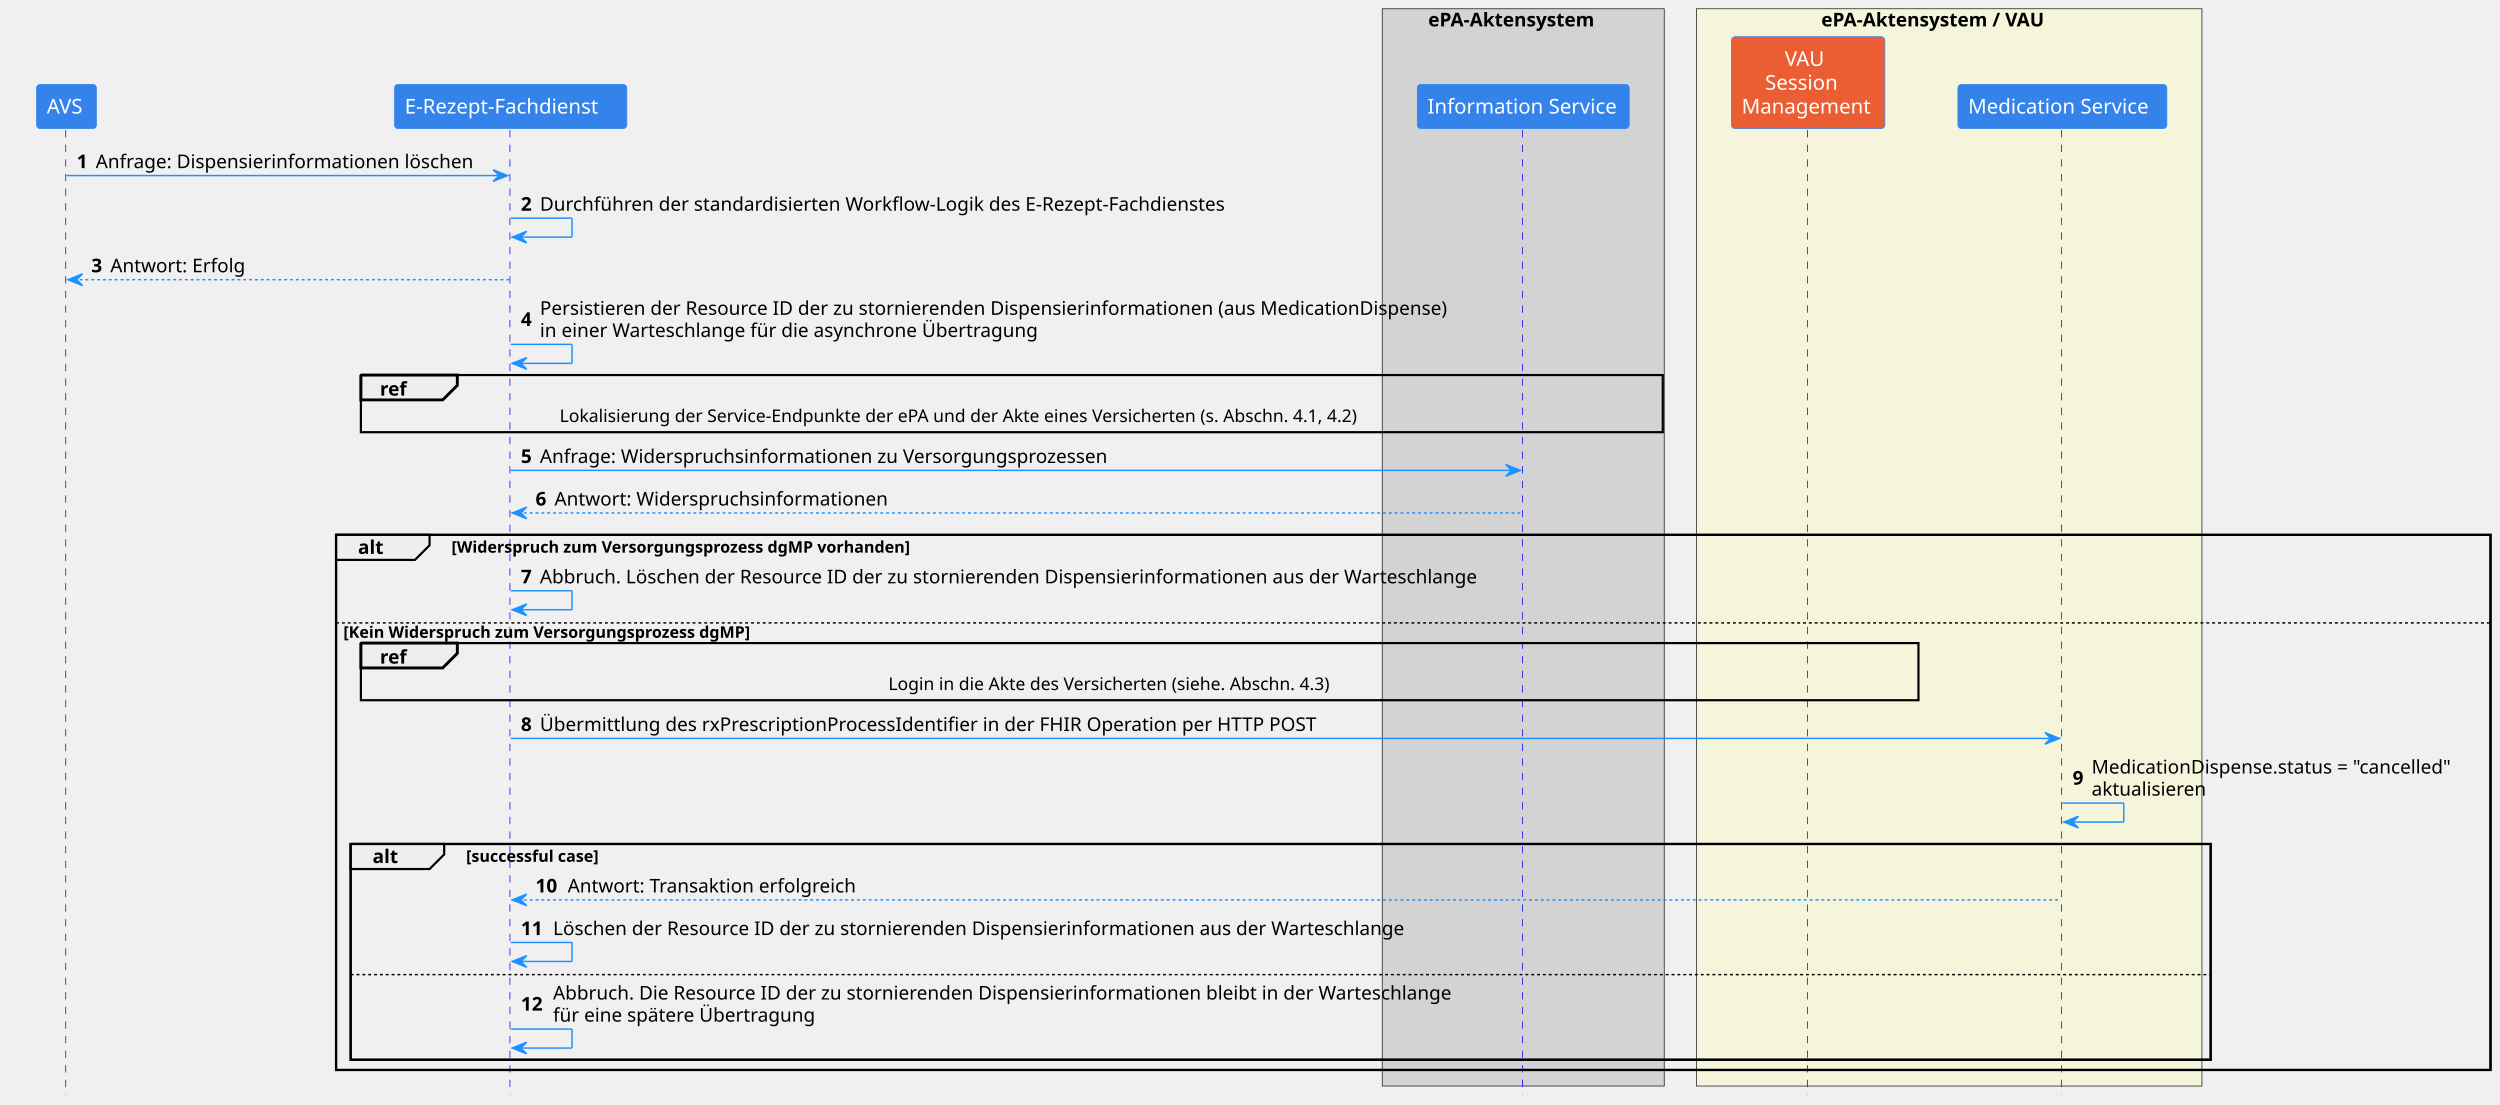
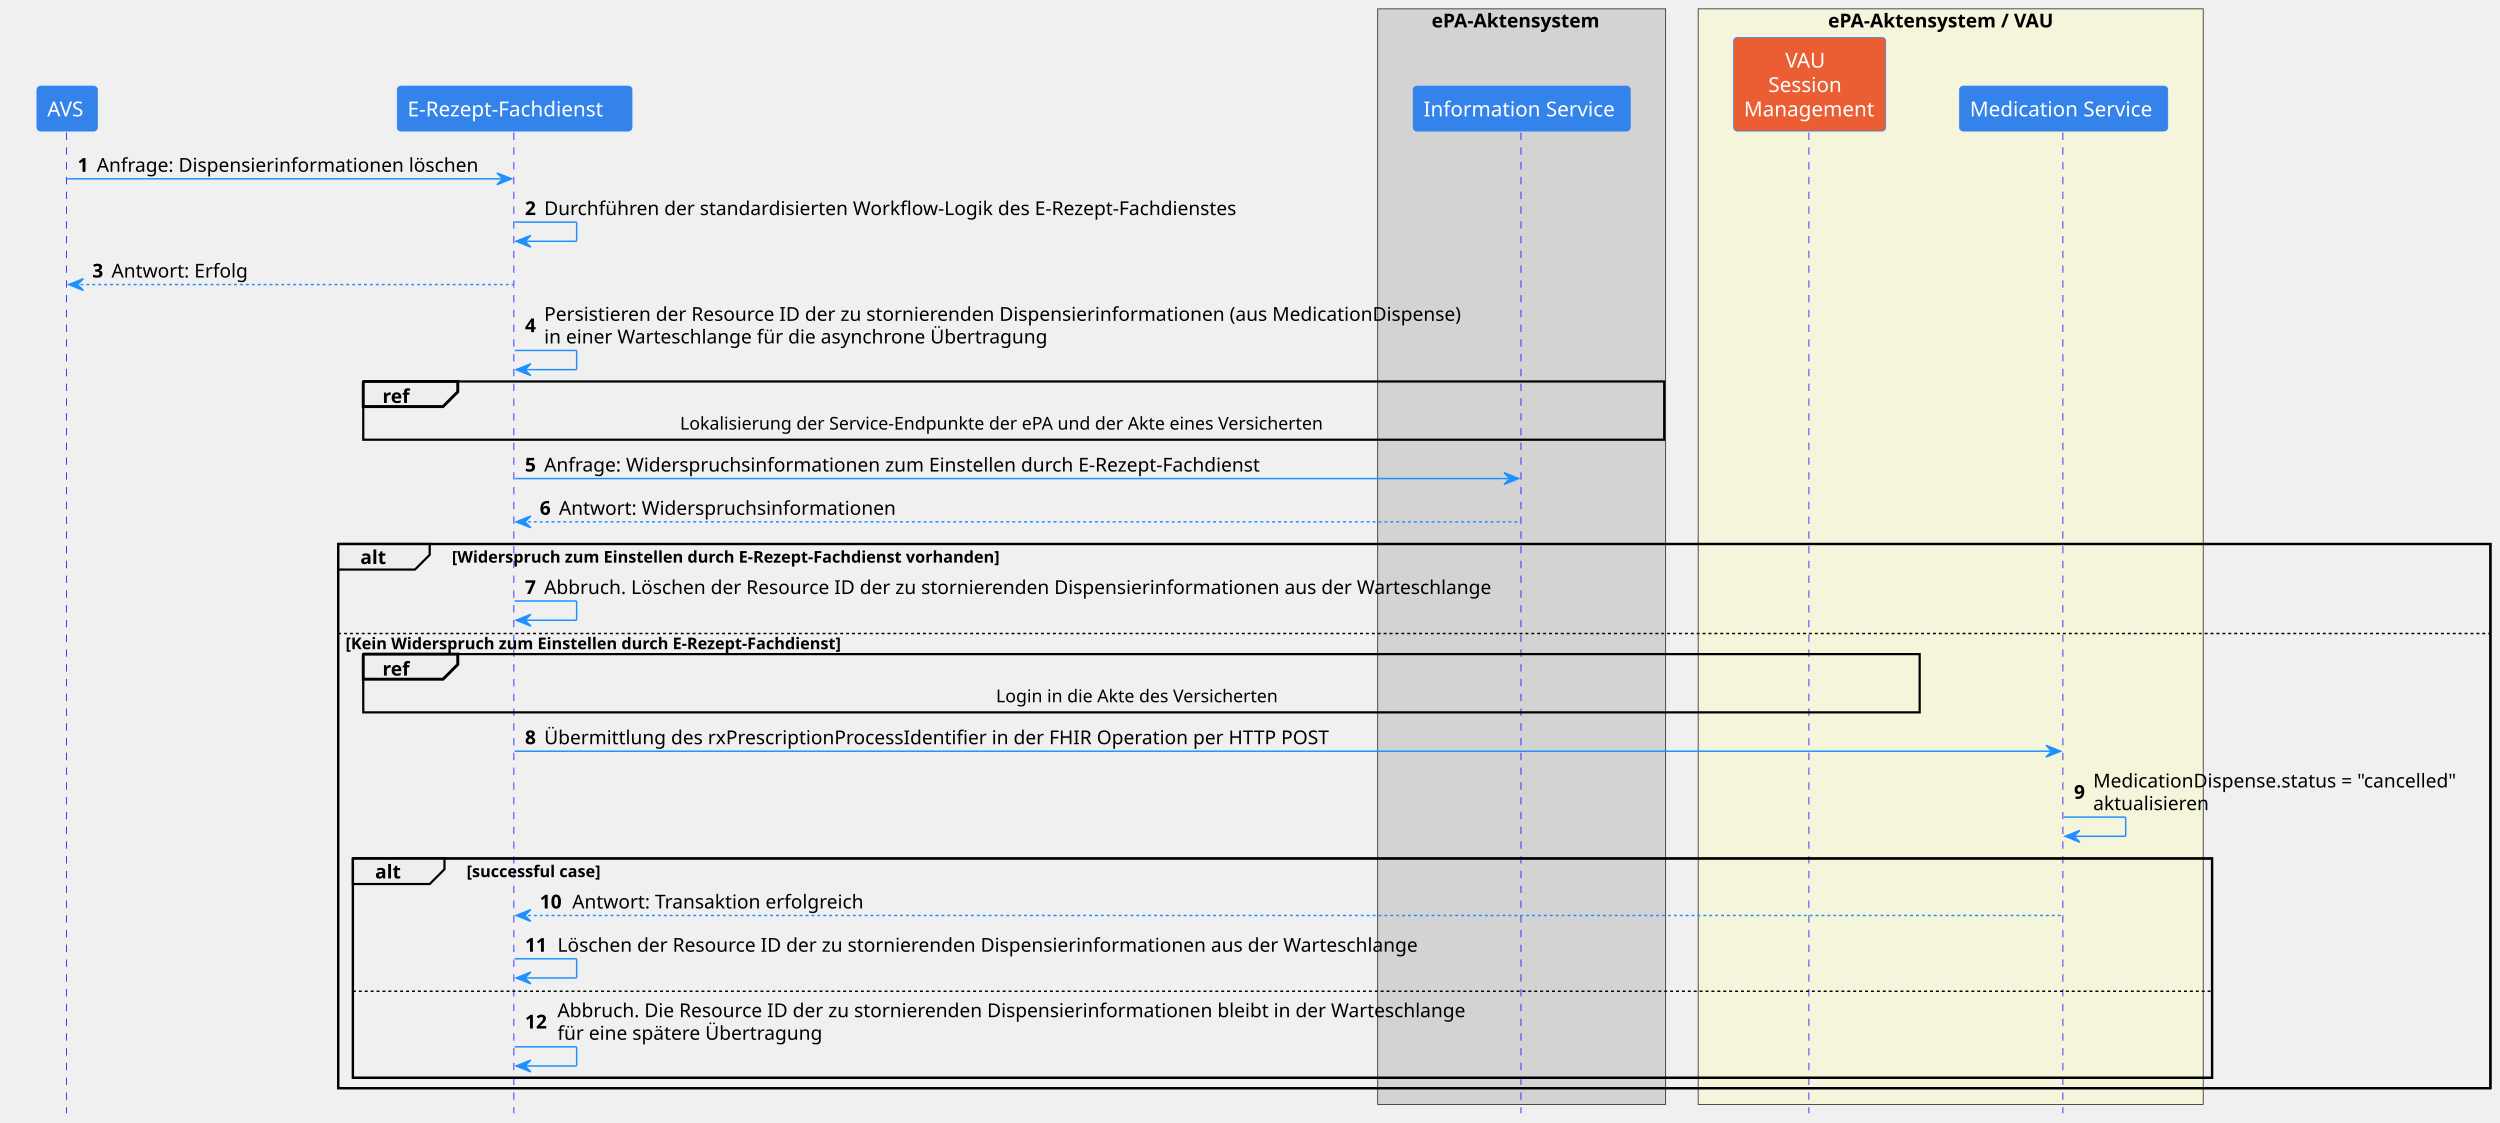
- <svg xmlns="http://www.w3.org/2000/svg" contentStyleType="text/css" height="756px" preserveAspectRatio="none" style="width:1711px;height:756px;background:#FFFFFF;" version="1.1" viewBox="0 0 1711 756" width="1711px" zoomAndPan="magnify">
+ <svg xmlns="http://www.w3.org/2000/svg" contentStyleType="text/css" height="760px" preserveAspectRatio="none" style="width:1693px;height:760px;background:#FFFFFF;" version="1.1" viewBox="0 0 1693 760" width="1693px" zoomAndPan="magnify">
  <defs />
  <g>
-     <rect fill="#D3D3D3" height="737.289" style="stroke:#181818;stroke-width:0.5;" width="193" x="946" y="6" />
-     <text fill="#000000" font-family="sans-serif" font-size="13" font-weight="bold" lengthAdjust="spacing" textLength="130" x="977.5" y="18.067">ePA-Aktensystem</text>
-     <rect fill="#F5F5DC" height="737.289" style="stroke:#181818;stroke-width:0.5;" width="346" x="1161" y="6" />
-     <text fill="#000000" font-family="sans-serif" font-size="13" font-weight="bold" lengthAdjust="spacing" textLength="175" x="1246.5" y="18.067">ePA-Aktensystem / VAU</text>
-     <rect fill="none" height="366.234" style="stroke:#000000;stroke-width:1.5;" width="1474.5" x="230" y="366.055" />
-     <rect fill="none" height="147.664" style="stroke:#000000;stroke-width:1.5;" width="1273" x="240" y="577.625" />
-     <line style="stroke:#0000FF;stroke-width:0.5;stroke-dasharray:5.0,5.0;" x1="45" x2="45" y1="89.023" y2="749.289" />
-     <line style="stroke:#0000FF;stroke-width:0.5;stroke-dasharray:5.0,5.0;" x1="349" x2="349" y1="89.023" y2="749.289" />
-     <line style="stroke:#0000FF;stroke-width:0.5;stroke-dasharray:5.0,5.0;" x1="1042" x2="1042" y1="89.023" y2="749.289" />
-     <line style="stroke:#0000FF;stroke-width:0.5;stroke-dasharray:5.0,5.0;" x1="1237" x2="1237" y1="89.023" y2="749.289" />
-     <line style="stroke:#0000FF;stroke-width:0.5;stroke-dasharray:5.0,5.0;" x1="1411" x2="1411" y1="89.023" y2="749.289" />
-     <rect fill="#3483EB" height="30.297" rx="2.5" ry="2.5" style="stroke:#3483EB;stroke-width:0.5;" width="41" x="25" y="57.727" />
-     <text fill="#FFFFFF" font-family="sans-serif" font-size="14" lengthAdjust="spacing" textLength="27" x="32" y="77.722">AVS</text>
-     <rect fill="#3483EB" height="30.297" rx="2.5" ry="2.5" style="stroke:#3483EB;stroke-width:0.5;" width="159" x="270" y="57.727" />
-     <text fill="#FFFFFF" font-family="sans-serif" font-size="14" lengthAdjust="spacing" textLength="145" x="277" y="77.722">E-Rezept-Fachdienst</text>
-     <rect fill="#3483EB" height="30.297" rx="2.5" ry="2.5" style="stroke:#3483EB;stroke-width:0.5;" width="145" x="970" y="57.727" />
-     <text fill="#FFFFFF" font-family="sans-serif" font-size="14" lengthAdjust="spacing" textLength="131" x="977" y="77.722">Information Service</text>
-     <rect fill="#EB5E34" height="62.891" rx="2.5" ry="2.5" style="stroke:#3483EB;stroke-width:0.5;" width="105" x="1185" y="25.133" />
-     <text fill="#FFFFFF" font-family="sans-serif" font-size="14" lengthAdjust="spacing" textLength="28" x="1221.5" y="45.128">VAU</text>
-     <text fill="#FFFFFF" font-family="sans-serif" font-size="14" lengthAdjust="spacing" textLength="55" x="1208" y="61.425">Session</text>
-     <text fill="#FFFFFF" font-family="sans-serif" font-size="14" lengthAdjust="spacing" textLength="91" x="1192" y="77.722">Management</text>
-     <rect fill="#3483EB" height="30.297" rx="2.5" ry="2.5" style="stroke:#3483EB;stroke-width:0.5;" width="143" x="1340" y="57.727" />
-     <text fill="#FFFFFF" font-family="sans-serif" font-size="14" lengthAdjust="spacing" textLength="129" x="1347" y="77.722">Medication Service</text>
-     <polygon fill="#1E90FF" points="337.5,116.156,347.5,120.156,337.5,124.156,341.5,120.156" style="stroke:#1E90FF;stroke-width:1.0;" />
-     <line style="stroke:#1E90FF;stroke-width:1.0;" x1="45.5" x2="343.5" y1="120.156" y2="120.156" />
-     <text fill="#000000" font-family="sans-serif" font-size="13" font-weight="bold" lengthAdjust="spacing" textLength="9" x="52.5" y="115.09">1</text>
-     <text fill="#000000" font-family="sans-serif" font-size="13" lengthAdjust="spacing" textLength="267" x="65.5" y="115.09">Anfrage: Dispensierinformationen löschen</text>
-     <line style="stroke:#1E90FF;stroke-width:1.0;" x1="349.5" x2="391.5" y1="149.289" y2="149.289" />
-     <line style="stroke:#1E90FF;stroke-width:1.0;" x1="391.5" x2="391.5" y1="149.289" y2="162.289" />
-     <line style="stroke:#1E90FF;stroke-width:1.0;" x1="350.5" x2="391.5" y1="162.289" y2="162.289" />
-     <polygon fill="#1E90FF" points="360.5,158.289,350.5,162.289,360.5,166.289,356.5,162.289" style="stroke:#1E90FF;stroke-width:1.0;" />
-     <text fill="#000000" font-family="sans-serif" font-size="13" font-weight="bold" lengthAdjust="spacing" textLength="9" x="356.5" y="144.223">2</text>
-     <text fill="#000000" font-family="sans-serif" font-size="13" lengthAdjust="spacing" textLength="486" x="369.5" y="144.223">Durchführen der standardisierten Workflow-Logik des E-Rezept-Fachdienstes</text>
-     <polygon fill="#1E90FF" points="56.5,187.422,46.5,191.422,56.5,195.422,52.5,191.422" style="stroke:#1E90FF;stroke-width:1.0;" />
-     <line style="stroke:#1E90FF;stroke-width:1.0;stroke-dasharray:2.0,2.0;" x1="50.5" x2="348.5" y1="191.422" y2="191.422" />
-     <text fill="#000000" font-family="sans-serif" font-size="13" font-weight="bold" lengthAdjust="spacing" textLength="9" x="62.5" y="186.356">3</text>
-     <text fill="#000000" font-family="sans-serif" font-size="13" lengthAdjust="spacing" textLength="93" x="75.5" y="186.356">Antwort: Erfolg</text>
-     <line style="stroke:#1E90FF;stroke-width:1.0;" x1="349.5" x2="391.5" y1="235.688" y2="235.688" />
-     <line style="stroke:#1E90FF;stroke-width:1.0;" x1="391.5" x2="391.5" y1="235.688" y2="248.688" />
-     <line style="stroke:#1E90FF;stroke-width:1.0;" x1="350.5" x2="391.5" y1="248.688" y2="248.688" />
-     <polygon fill="#1E90FF" points="360.5,244.688,350.5,248.688,360.5,252.688,356.5,248.688" style="stroke:#1E90FF;stroke-width:1.0;" />
-     <text fill="#000000" font-family="sans-serif" font-size="13" font-weight="bold" lengthAdjust="spacing" textLength="9" x="356.5" y="223.055">4</text>
-     <text fill="#000000" font-family="sans-serif" font-size="13" lengthAdjust="spacing" textLength="646" x="369.5" y="215.489">Persistieren der Resource ID der zu stornierenden Dispensierinformationen (aus MedicationDispense)</text>
-     <text fill="#000000" font-family="sans-serif" font-size="13" lengthAdjust="spacing" textLength="352" x="369.5" y="230.622">in einer Warteschlange für die asynchrone Übertragung</text>
-     <rect fill="none" height="39.102" style="stroke:#000000;stroke-width:1.5;" width="891" x="247" y="256.688" />
-     <path d="M247,256.688 L313,256.688 L313,263.688 L303,273.688 L247,273.688 L247,256.688 " fill="#EEEEEE" style="stroke:#000000;stroke-width:2.0;" />
-     <text fill="#000000" font-family="sans-serif" font-size="13" font-weight="bold" lengthAdjust="spacing" textLength="21" x="260" y="270.754">ref</text>
-     <text fill="#000000" font-family="sans-serif" font-size="12" lengthAdjust="spacing" textLength="619" x="383" y="288.826">Lokalisierung der Service-Endpunkte der ePA und der Akte eines Versicherten (s. Abschn. 4.1, 4.2)</text>
-     <polygon fill="#1E90FF" points="1030.5,317.922,1040.5,321.922,1030.5,325.922,1034.5,321.922" style="stroke:#1E90FF;stroke-width:1.0;" />
-     <line style="stroke:#1E90FF;stroke-width:1.0;" x1="349.5" x2="1036.5" y1="321.922" y2="321.922" />
-     <text fill="#000000" font-family="sans-serif" font-size="13" font-weight="bold" lengthAdjust="spacing" textLength="9" x="356.5" y="316.856">5</text>
-     <text fill="#000000" font-family="sans-serif" font-size="13" lengthAdjust="spacing" textLength="402" x="369.5" y="316.856">Anfrage: Widerspruchsinformationen zu Versorgungsprozessen</text>
-     <polygon fill="#1E90FF" points="360.5,347.055,350.5,351.055,360.5,355.055,356.5,351.055" style="stroke:#1E90FF;stroke-width:1.0;" />
-     <line style="stroke:#1E90FF;stroke-width:1.0;stroke-dasharray:2.0,2.0;" x1="354.5" x2="1041.5" y1="351.055" y2="351.055" />
-     <text fill="#000000" font-family="sans-serif" font-size="13" font-weight="bold" lengthAdjust="spacing" textLength="9" x="366.5" y="345.989">6</text>
-     <text fill="#000000" font-family="sans-serif" font-size="13" lengthAdjust="spacing" textLength="231" x="379.5" y="345.989">Antwort: Widerspruchsinformationen</text>
-     <path d="M230,366.055 L294,366.055 L294,373.188 L284,383.188 L230,383.188 L230,366.055 " fill="#EEEEEE" style="stroke:#000000;stroke-width:1.5;" />
-     <rect fill="none" height="366.234" style="stroke:#000000;stroke-width:1.5;" width="1474.5" x="230" y="366.055" />
-     <text fill="#000000" font-family="sans-serif" font-size="13" font-weight="bold" lengthAdjust="spacing" textLength="19" x="245" y="379.122">alt</text>
-     <text fill="#000000" font-family="sans-serif" font-size="11" font-weight="bold" lengthAdjust="spacing" textLength="366" x="309" y="378.265">[Widerspruch zum Versorgungsprozess dgMP vorhanden]</text>
-     <line style="stroke:#1E90FF;stroke-width:1.0;" x1="349.5" x2="391.5" y1="404.32" y2="404.32" />
-     <line style="stroke:#1E90FF;stroke-width:1.0;" x1="391.5" x2="391.5" y1="404.32" y2="417.32" />
-     <line style="stroke:#1E90FF;stroke-width:1.0;" x1="350.5" x2="391.5" y1="417.32" y2="417.32" />
-     <polygon fill="#1E90FF" points="360.5,413.32,350.5,417.32,360.5,421.32,356.5,417.32" style="stroke:#1E90FF;stroke-width:1.0;" />
-     <text fill="#000000" font-family="sans-serif" font-size="13" font-weight="bold" lengthAdjust="spacing" textLength="9" x="356.5" y="399.254">7</text>
-     <text fill="#000000" font-family="sans-serif" font-size="13" lengthAdjust="spacing" textLength="666" x="369.5" y="399.254">Abbruch. Löschen der Resource ID der zu stornierenden Dispensierinformationen aus der Warteschlange</text>
-     <line style="stroke:#000000;stroke-width:1.0;stroke-dasharray:2.0,2.0;" x1="230" x2="1704.5" y1="426.32" y2="426.32" />
-     <text fill="#000000" font-family="sans-serif" font-size="11" font-weight="bold" lengthAdjust="spacing" textLength="327" x="235" y="436.531">[Kein Widerspruch zum Versorgungsprozess dgMP]</text>
-     <rect fill="none" height="39.102" style="stroke:#000000;stroke-width:1.5;" width="1066" x="247" y="440.125" />
-     <path d="M247,440.125 L313,440.125 L313,447.125 L303,457.125 L247,457.125 L247,440.125 " fill="#EEEEEE" style="stroke:#000000;stroke-width:2.0;" />
-     <text fill="#000000" font-family="sans-serif" font-size="13" font-weight="bold" lengthAdjust="spacing" textLength="21" x="260" y="454.192">ref</text>
-     <text fill="#000000" font-family="sans-serif" font-size="12" lengthAdjust="spacing" textLength="344" x="608" y="472.264">Login in die Akte des Versicherten (siehe. Abschn. 4.3)</text>
-     <polygon fill="#1E90FF" points="1399.5,501.359,1409.5,505.359,1399.5,509.359,1403.5,505.359" style="stroke:#1E90FF;stroke-width:1.0;" />
-     <line style="stroke:#1E90FF;stroke-width:1.0;" x1="349.5" x2="1405.5" y1="505.359" y2="505.359" />
-     <text fill="#000000" font-family="sans-serif" font-size="13" font-weight="bold" lengthAdjust="spacing" textLength="9" x="356.5" y="500.293">8</text>
-     <text fill="#000000" font-family="sans-serif" font-size="13" lengthAdjust="spacing" textLength="545" x="369.5" y="500.293">Übermittlung des rxPrescriptionProcessIdentifier in der FHIR Operation per HTTP POST</text>
-     <line style="stroke:#1E90FF;stroke-width:1.0;" x1="1411.5" x2="1453.5" y1="549.625" y2="549.625" />
-     <line style="stroke:#1E90FF;stroke-width:1.0;" x1="1453.5" x2="1453.5" y1="549.625" y2="562.625" />
-     <line style="stroke:#1E90FF;stroke-width:1.0;" x1="1412.5" x2="1453.5" y1="562.625" y2="562.625" />
-     <polygon fill="#1E90FF" points="1422.5,558.625,1412.5,562.625,1422.5,566.625,1418.5,562.625" style="stroke:#1E90FF;stroke-width:1.0;" />
-     <text fill="#000000" font-family="sans-serif" font-size="13" font-weight="bold" lengthAdjust="spacing" textLength="9" x="1418.5" y="536.993">9</text>
-     <text fill="#000000" font-family="sans-serif" font-size="13" lengthAdjust="spacing" textLength="261" x="1431.5" y="529.426">MedicationDispense.status = "cancelled"</text>
-     <text fill="#000000" font-family="sans-serif" font-size="13" lengthAdjust="spacing" textLength="81" x="1431.5" y="544.559">aktualisieren</text>
-     <path d="M240,577.625 L304,577.625 L304,584.758 L294,594.758 L240,594.758 L240,577.625 " fill="#EEEEEE" style="stroke:#000000;stroke-width:1.5;" />
-     <rect fill="none" height="147.664" style="stroke:#000000;stroke-width:1.5;" width="1273" x="240" y="577.625" />
-     <text fill="#000000" font-family="sans-serif" font-size="13" font-weight="bold" lengthAdjust="spacing" textLength="19" x="255" y="590.692">alt</text>
-     <text fill="#000000" font-family="sans-serif" font-size="11" font-weight="bold" lengthAdjust="spacing" textLength="112" x="319" y="589.835">[successful case]</text>
-     <polygon fill="#1E90FF" points="360.5,611.891,350.5,615.891,360.5,619.891,356.5,615.891" style="stroke:#1E90FF;stroke-width:1.0;" />
-     <line style="stroke:#1E90FF;stroke-width:1.0;stroke-dasharray:2.0,2.0;" x1="354.5" x2="1410.5" y1="615.891" y2="615.891" />
-     <text fill="#000000" font-family="sans-serif" font-size="13" font-weight="bold" lengthAdjust="spacing" textLength="18" x="366.5" y="610.825">10</text>
-     <text fill="#000000" font-family="sans-serif" font-size="13" lengthAdjust="spacing" textLength="202" x="388.5" y="610.825">Antwort: Transaktion erfolgreich</text>
-     <line style="stroke:#1E90FF;stroke-width:1.0;" x1="349.5" x2="391.5" y1="645.023" y2="645.023" />
-     <line style="stroke:#1E90FF;stroke-width:1.0;" x1="391.5" x2="391.5" y1="645.023" y2="658.023" />
-     <line style="stroke:#1E90FF;stroke-width:1.0;" x1="350.5" x2="391.5" y1="658.023" y2="658.023" />
-     <polygon fill="#1E90FF" points="360.5,654.023,350.5,658.023,360.5,662.023,356.5,658.023" style="stroke:#1E90FF;stroke-width:1.0;" />
-     <text fill="#000000" font-family="sans-serif" font-size="13" font-weight="bold" lengthAdjust="spacing" textLength="18" x="356.5" y="639.957">11</text>
-     <text fill="#000000" font-family="sans-serif" font-size="13" lengthAdjust="spacing" textLength="605" x="378.5" y="639.957">Löschen der Resource ID der zu stornierenden Dispensierinformationen aus der Warteschlange</text>
-     <line style="stroke:#000000;stroke-width:1.0;stroke-dasharray:2.0,2.0;" x1="240" x2="1513" y1="667.023" y2="667.023" />
-     <line style="stroke:#1E90FF;stroke-width:1.0;" x1="349.5" x2="391.5" y1="704.289" y2="704.289" />
-     <line style="stroke:#1E90FF;stroke-width:1.0;" x1="391.5" x2="391.5" y1="704.289" y2="717.289" />
-     <line style="stroke:#1E90FF;stroke-width:1.0;" x1="350.5" x2="391.5" y1="717.289" y2="717.289" />
-     <polygon fill="#1E90FF" points="360.5,713.289,350.5,717.289,360.5,721.289,356.5,717.289" style="stroke:#1E90FF;stroke-width:1.0;" />
-     <text fill="#000000" font-family="sans-serif" font-size="13" font-weight="bold" lengthAdjust="spacing" textLength="18" x="356.5" y="691.657">12</text>
-     <text fill="#000000" font-family="sans-serif" font-size="13" lengthAdjust="spacing" textLength="636" x="378.5" y="684.09">Abbruch. Die Resource ID der zu stornierenden Dispensierinformationen bleibt in der Warteschlange</text>
-     <text fill="#000000" font-family="sans-serif" font-size="13" lengthAdjust="spacing" textLength="186" x="378.5" y="699.223">für eine spätere Übertragung</text>
+     <rect fill="#D3D3D3" height="741.896" style="stroke:#181818;stroke-width:0.5;" width="195" x="933" y="6" />
+     <text fill="#000000" font-family="sans-serif" font-size="13" font-weight="bold" lengthAdjust="spacing" textLength="122" x="969.5" y="18.568">ePA-Aktensystem</text>
+     <rect fill="#F5F5DC" height="741.896" style="stroke:#181818;stroke-width:0.5;" width="342" x="1150" y="6" />
+     <text fill="#000000" font-family="sans-serif" font-size="13" font-weight="bold" lengthAdjust="spacing" textLength="166" x="1238" y="18.568">ePA-Aktensystem / VAU</text>
+     <rect fill="none" height="368.504" style="stroke:#000000;stroke-width:1.5;" width="1457.5" x="229" y="368.393" />
+     <rect fill="none" height="148.553" style="stroke:#000000;stroke-width:1.5;" width="1259" x="239" y="581.344" />
+     <line style="stroke:#0000FF;stroke-width:0.5;stroke-dasharray:5.0,5.0;" x1="45" x2="45" y1="89.775" y2="753.896" />
+     <line style="stroke:#0000FF;stroke-width:0.5;stroke-dasharray:5.0,5.0;" x1="348" x2="348" y1="89.775" y2="753.896" />
+     <line style="stroke:#0000FF;stroke-width:0.5;stroke-dasharray:5.0,5.0;" x1="1030" x2="1030" y1="89.775" y2="753.896" />
+     <line style="stroke:#0000FF;stroke-width:0.5;stroke-dasharray:5.0,5.0;" x1="1225" x2="1225" y1="89.775" y2="753.896" />
+     <line style="stroke:#0000FF;stroke-width:0.5;stroke-dasharray:5.0,5.0;" x1="1397" x2="1397" y1="89.775" y2="753.896" />
+     <rect fill="#3483EB" height="30.488" rx="2.5" ry="2.5" style="stroke:#3483EB;stroke-width:0.5;" width="41" x="25" y="58.287" />
+     <text fill="#FFFFFF" font-family="sans-serif" font-size="14" lengthAdjust="spacing" textLength="27" x="32" y="78.822">AVS</text>
+     <rect fill="#3483EB" height="30.488" rx="2.5" ry="2.5" style="stroke:#3483EB;stroke-width:0.5;" width="159" x="269" y="58.287" />
+     <text fill="#FFFFFF" font-family="sans-serif" font-size="14" lengthAdjust="spacing" textLength="145" x="276" y="78.822">E-Rezept-Fachdienst</text>
+     <rect fill="#3483EB" height="30.488" rx="2.5" ry="2.5" style="stroke:#3483EB;stroke-width:0.5;" width="147" x="957" y="58.287" />
+     <text fill="#FFFFFF" font-family="sans-serif" font-size="14" lengthAdjust="spacing" textLength="133" x="964" y="78.822">Information Service</text>
+     <rect fill="#EB5E34" height="63.465" rx="2.5" ry="2.5" style="stroke:#3483EB;stroke-width:0.5;" width="103" x="1174" y="25.311" />
+     <text fill="#FFFFFF" font-family="sans-serif" font-size="14" lengthAdjust="spacing" textLength="29" x="1209" y="45.846">VAU</text>
+     <text fill="#FFFFFF" font-family="sans-serif" font-size="14" lengthAdjust="spacing" textLength="52" x="1197.5" y="62.334">Session</text>
+     <text fill="#FFFFFF" font-family="sans-serif" font-size="14" lengthAdjust="spacing" textLength="89" x="1181" y="78.822">Management</text>
+     <rect fill="#3483EB" height="30.488" rx="2.5" ry="2.5" style="stroke:#3483EB;stroke-width:0.5;" width="141" x="1327" y="58.287" />
+     <text fill="#FFFFFF" font-family="sans-serif" font-size="14" lengthAdjust="spacing" textLength="127" x="1334" y="78.822">Medication Service</text>
+     <polygon fill="#1E90FF" points="336.5,117.086,346.5,121.086,336.5,125.086,340.5,121.086" style="stroke:#1E90FF;stroke-width:1.0;" />
+     <line style="stroke:#1E90FF;stroke-width:1.0;" x1="45.5" x2="342.5" y1="121.086" y2="121.086" />
+     <text fill="#000000" font-family="sans-serif" font-size="13" font-weight="bold" lengthAdjust="spacing" textLength="9" x="52.5" y="116.344">1</text>
+     <text fill="#000000" font-family="sans-serif" font-size="13" lengthAdjust="spacing" textLength="266" x="65.5" y="116.344">Anfrage: Dispensierinformationen löschen</text>
+     <line style="stroke:#1E90FF;stroke-width:1.0;" x1="348.5" x2="390.5" y1="150.397" y2="150.397" />
+     <line style="stroke:#1E90FF;stroke-width:1.0;" x1="390.5" x2="390.5" y1="150.397" y2="163.397" />
+     <line style="stroke:#1E90FF;stroke-width:1.0;" x1="349.5" x2="390.5" y1="163.397" y2="163.397" />
+     <polygon fill="#1E90FF" points="359.5,159.397,349.5,163.397,359.5,167.397,355.5,163.397" style="stroke:#1E90FF;stroke-width:1.0;" />
+     <text fill="#000000" font-family="sans-serif" font-size="13" font-weight="bold" lengthAdjust="spacing" textLength="9" x="355.5" y="145.654">2</text>
+     <text fill="#000000" font-family="sans-serif" font-size="13" lengthAdjust="spacing" textLength="492" x="368.5" y="145.654">Durchführen der standardisierten Workflow-Logik des E-Rezept-Fachdienstes</text>
+     <polygon fill="#1E90FF" points="56.5,188.707,46.5,192.707,56.5,196.707,52.5,192.707" style="stroke:#1E90FF;stroke-width:1.0;" />
+     <line style="stroke:#1E90FF;stroke-width:1.0;stroke-dasharray:2.0,2.0;" x1="50.5" x2="347.5" y1="192.707" y2="192.707" />
+     <text fill="#000000" font-family="sans-serif" font-size="13" font-weight="bold" lengthAdjust="spacing" textLength="9" x="62.5" y="187.965">3</text>
+     <text fill="#000000" font-family="sans-serif" font-size="13" lengthAdjust="spacing" textLength="95" x="75.5" y="187.965">Antwort: Erfolg</text>
+     <line style="stroke:#1E90FF;stroke-width:1.0;" x1="348.5" x2="390.5" y1="237.328" y2="237.328" />
+     <line style="stroke:#1E90FF;stroke-width:1.0;" x1="390.5" x2="390.5" y1="237.328" y2="250.328" />
+     <line style="stroke:#1E90FF;stroke-width:1.0;" x1="349.5" x2="390.5" y1="250.328" y2="250.328" />
+     <polygon fill="#1E90FF" points="359.5,246.328,349.5,250.328,359.5,254.328,355.5,250.328" style="stroke:#1E90FF;stroke-width:1.0;" />
+     <text fill="#000000" font-family="sans-serif" font-size="13" font-weight="bold" lengthAdjust="spacing" textLength="9" x="355.5" y="224.931">4</text>
+     <text fill="#000000" font-family="sans-serif" font-size="13" lengthAdjust="spacing" textLength="635" x="368.5" y="217.275">Persistieren der Resource ID der zu stornierenden Dispensierinformationen (aus MedicationDispense)</text>
+     <text fill="#000000" font-family="sans-serif" font-size="13" lengthAdjust="spacing" textLength="345" x="368.5" y="232.586">in einer Warteschlange für die asynchrone Übertragung</text>
+     <rect fill="none" height="39.443" style="stroke:#000000;stroke-width:1.5;" width="881" x="246" y="258.328" />
+     <path d="M246,258.328 L310,258.328 L310,265.328 L300,275.328 L246,275.328 L246,258.328 " fill="#EEEEEE" style="stroke:#000000;stroke-width:2.0;" />
+     <text fill="#000000" font-family="sans-serif" font-size="13" font-weight="bold" lengthAdjust="spacing" textLength="19" x="259" y="272.897">ref</text>
+     <text fill="#000000" font-family="sans-serif" font-size="12" lengthAdjust="spacing" textLength="452" x="460.5" y="290.93">Lokalisierung der Service-Endpunkte der ePA und der Akte eines Versicherten</text>
+     <polygon fill="#1E90FF" points="1018.5,320.082,1028.5,324.082,1018.5,328.082,1022.5,324.082" style="stroke:#1E90FF;stroke-width:1.0;" />
+     <line style="stroke:#1E90FF;stroke-width:1.0;" x1="348.5" x2="1024.5" y1="324.082" y2="324.082" />
+     <text fill="#000000" font-family="sans-serif" font-size="13" font-weight="bold" lengthAdjust="spacing" textLength="9" x="355.5" y="319.34">5</text>
+     <text fill="#000000" font-family="sans-serif" font-size="13" lengthAdjust="spacing" textLength="504" x="368.5" y="319.34">Anfrage: Widerspruchsinformationen zum Einstellen durch E-Rezept-Fachdienst</text>
+     <polygon fill="#1E90FF" points="359.5,349.393,349.5,353.393,359.5,357.393,355.5,353.393" style="stroke:#1E90FF;stroke-width:1.0;" />
+     <line style="stroke:#1E90FF;stroke-width:1.0;stroke-dasharray:2.0,2.0;" x1="353.5" x2="1029.5" y1="353.393" y2="353.393" />
+     <text fill="#000000" font-family="sans-serif" font-size="13" font-weight="bold" lengthAdjust="spacing" textLength="9" x="365.5" y="348.65">6</text>
+     <text fill="#000000" font-family="sans-serif" font-size="13" lengthAdjust="spacing" textLength="232" x="378.5" y="348.65">Antwort: Widerspruchsinformationen</text>
+     <path d="M229,368.393 L291,368.393 L291,375.703 L281,385.703 L229,385.703 L229,368.393 " fill="#EEEEEE" style="stroke:#000000;stroke-width:1.5;" />
+     <rect fill="none" height="368.504" style="stroke:#000000;stroke-width:1.5;" width="1457.5" x="229" y="368.393" />
+     <text fill="#000000" font-family="sans-serif" font-size="13" font-weight="bold" lengthAdjust="spacing" textLength="17" x="244" y="381.961">alt</text>
+     <text fill="#000000" font-family="sans-serif" font-size="11" font-weight="bold" lengthAdjust="spacing" textLength="385" x="306" y="381.027">[Widerspruch zum Einstellen durch E-Rezept-Fachdienst vorhanden]</text>
+     <line style="stroke:#1E90FF;stroke-width:1.0;" x1="348.5" x2="390.5" y1="407.014" y2="407.014" />
+     <line style="stroke:#1E90FF;stroke-width:1.0;" x1="390.5" x2="390.5" y1="407.014" y2="420.014" />
+     <line style="stroke:#1E90FF;stroke-width:1.0;" x1="349.5" x2="390.5" y1="420.014" y2="420.014" />
+     <polygon fill="#1E90FF" points="359.5,416.014,349.5,420.014,359.5,424.014,355.5,420.014" style="stroke:#1E90FF;stroke-width:1.0;" />
+     <text fill="#000000" font-family="sans-serif" font-size="13" font-weight="bold" lengthAdjust="spacing" textLength="9" x="355.5" y="402.272">7</text>
+     <text fill="#000000" font-family="sans-serif" font-size="13" lengthAdjust="spacing" textLength="655" x="368.5" y="402.272">Abbruch. Löschen der Resource ID der zu stornierenden Dispensierinformationen aus der Warteschlange</text>
+     <line style="stroke:#000000;stroke-width:1.0;stroke-dasharray:2.0,2.0;" x1="229" x2="1686.5" y1="429.014" y2="429.014" />
+     <text fill="#000000" font-family="sans-serif" font-size="11" font-weight="bold" lengthAdjust="spacing" textLength="351" x="234" y="439.648">[Kein Widerspruch zum Einstellen durch E-Rezept-Fachdienst]</text>
+     <rect fill="none" height="39.443" style="stroke:#000000;stroke-width:1.5;" width="1054" x="246" y="442.969" />
+     <path d="M246,442.969 L310,442.969 L310,449.969 L300,459.969 L246,459.969 L246,442.969 " fill="#EEEEEE" style="stroke:#000000;stroke-width:2.0;" />
+     <text fill="#000000" font-family="sans-serif" font-size="13" font-weight="bold" lengthAdjust="spacing" textLength="19" x="259" y="457.537">ref</text>
+     <text fill="#000000" font-family="sans-serif" font-size="12" lengthAdjust="spacing" textLength="197" x="674.5" y="475.57">Login in die Akte des Versicherten</text>
+     <polygon fill="#1E90FF" points="1385.5,504.723,1395.5,508.723,1385.5,512.723,1389.5,508.723" style="stroke:#1E90FF;stroke-width:1.0;" />
+     <line style="stroke:#1E90FF;stroke-width:1.0;" x1="348.5" x2="1391.5" y1="508.723" y2="508.723" />
+     <text fill="#000000" font-family="sans-serif" font-size="13" font-weight="bold" lengthAdjust="spacing" textLength="9" x="355.5" y="503.981">8</text>
+     <text fill="#000000" font-family="sans-serif" font-size="13" lengthAdjust="spacing" textLength="542" x="368.5" y="503.981">Übermittlung des rxPrescriptionProcessIdentifier in der FHIR Operation per HTTP POST</text>
+     <line style="stroke:#1E90FF;stroke-width:1.0;" x1="1397.5" x2="1439.5" y1="553.344" y2="553.344" />
+     <line style="stroke:#1E90FF;stroke-width:1.0;" x1="1439.5" x2="1439.5" y1="553.344" y2="566.344" />
+     <line style="stroke:#1E90FF;stroke-width:1.0;" x1="1398.5" x2="1439.5" y1="566.344" y2="566.344" />
+     <polygon fill="#1E90FF" points="1408.5,562.344,1398.5,566.344,1408.5,570.344,1404.5,566.344" style="stroke:#1E90FF;stroke-width:1.0;" />
+     <text fill="#000000" font-family="sans-serif" font-size="13" font-weight="bold" lengthAdjust="spacing" textLength="9" x="1404.5" y="540.946">9</text>
+     <text fill="#000000" font-family="sans-serif" font-size="13" lengthAdjust="spacing" textLength="257" x="1417.5" y="533.291">MedicationDispense.status = "cancelled"</text>
+     <text fill="#000000" font-family="sans-serif" font-size="13" lengthAdjust="spacing" textLength="81" x="1417.5" y="548.602">aktualisieren</text>
+     <path d="M239,581.344 L301,581.344 L301,588.654 L291,598.654 L239,598.654 L239,581.344 " fill="#EEEEEE" style="stroke:#000000;stroke-width:1.5;" />
+     <rect fill="none" height="148.553" style="stroke:#000000;stroke-width:1.5;" width="1259" x="239" y="581.344" />
+     <text fill="#000000" font-family="sans-serif" font-size="13" font-weight="bold" lengthAdjust="spacing" textLength="17" x="254" y="594.912">alt</text>
+     <text fill="#000000" font-family="sans-serif" font-size="11" font-weight="bold" lengthAdjust="spacing" textLength="95" x="316" y="593.979">[successful case]</text>
+     <polygon fill="#1E90FF" points="359.5,615.965,349.5,619.965,359.5,623.965,355.5,619.965" style="stroke:#1E90FF;stroke-width:1.0;" />
+     <line style="stroke:#1E90FF;stroke-width:1.0;stroke-dasharray:2.0,2.0;" x1="353.5" x2="1396.5" y1="619.965" y2="619.965" />
+     <text fill="#000000" font-family="sans-serif" font-size="13" font-weight="bold" lengthAdjust="spacing" textLength="18" x="365.5" y="615.223">10</text>
+     <text fill="#000000" font-family="sans-serif" font-size="13" lengthAdjust="spacing" textLength="205" x="387.5" y="615.223">Antwort: Transaktion erfolgreich</text>
+     <line style="stroke:#1E90FF;stroke-width:1.0;" x1="348.5" x2="390.5" y1="649.275" y2="649.275" />
+     <line style="stroke:#1E90FF;stroke-width:1.0;" x1="390.5" x2="390.5" y1="649.275" y2="662.275" />
+     <line style="stroke:#1E90FF;stroke-width:1.0;" x1="349.5" x2="390.5" y1="662.275" y2="662.275" />
+     <polygon fill="#1E90FF" points="359.5,658.275,349.5,662.275,359.5,666.275,355.5,662.275" style="stroke:#1E90FF;stroke-width:1.0;" />
+     <text fill="#000000" font-family="sans-serif" font-size="13" font-weight="bold" lengthAdjust="spacing" textLength="18" x="355.5" y="644.533">11</text>
+     <text fill="#000000" font-family="sans-serif" font-size="13" lengthAdjust="spacing" textLength="594" x="377.5" y="644.533">Löschen der Resource ID der zu stornierenden Dispensierinformationen aus der Warteschlange</text>
+     <line style="stroke:#000000;stroke-width:1.0;stroke-dasharray:2.0,2.0;" x1="239" x2="1498" y1="671.275" y2="671.275" />
+     <line style="stroke:#1E90FF;stroke-width:1.0;" x1="348.5" x2="390.5" y1="708.896" y2="708.896" />
+     <line style="stroke:#1E90FF;stroke-width:1.0;" x1="390.5" x2="390.5" y1="708.896" y2="721.896" />
+     <line style="stroke:#1E90FF;stroke-width:1.0;" x1="349.5" x2="390.5" y1="721.896" y2="721.896" />
+     <polygon fill="#1E90FF" points="359.5,717.896,349.5,721.896,359.5,725.896,355.5,721.896" style="stroke:#1E90FF;stroke-width:1.0;" />
+     <text fill="#000000" font-family="sans-serif" font-size="13" font-weight="bold" lengthAdjust="spacing" textLength="18" x="355.5" y="696.499">12</text>
+     <text fill="#000000" font-family="sans-serif" font-size="13" lengthAdjust="spacing" textLength="630" x="377.5" y="688.844">Abbruch. Die Resource ID der zu stornierenden Dispensierinformationen bleibt in der Warteschlange</text>
+     <text fill="#000000" font-family="sans-serif" font-size="13" lengthAdjust="spacing" textLength="180" x="377.5" y="704.154">für eine spätere Übertragung</text>
  </g>
</svg>
